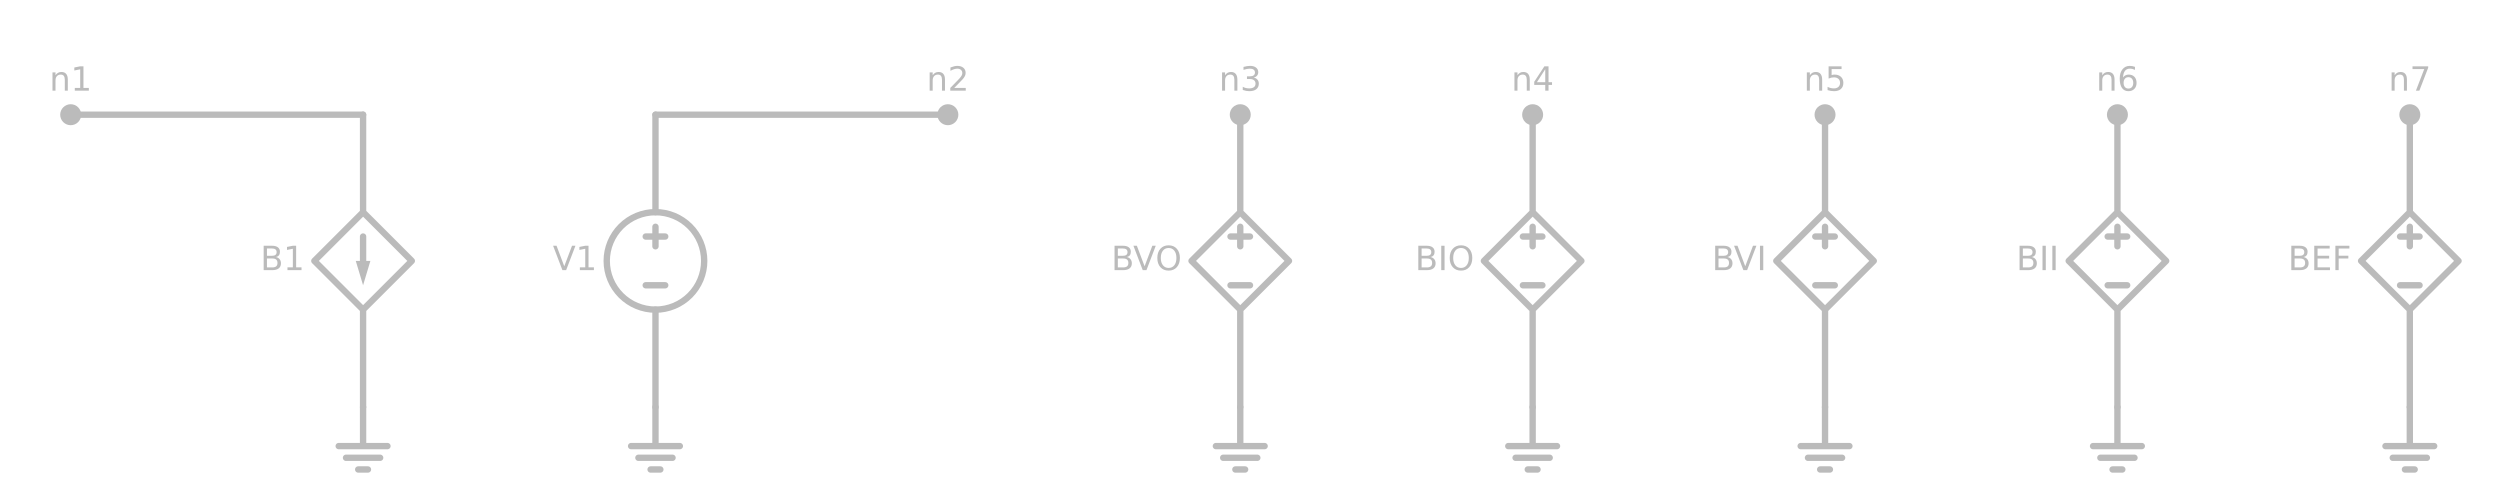
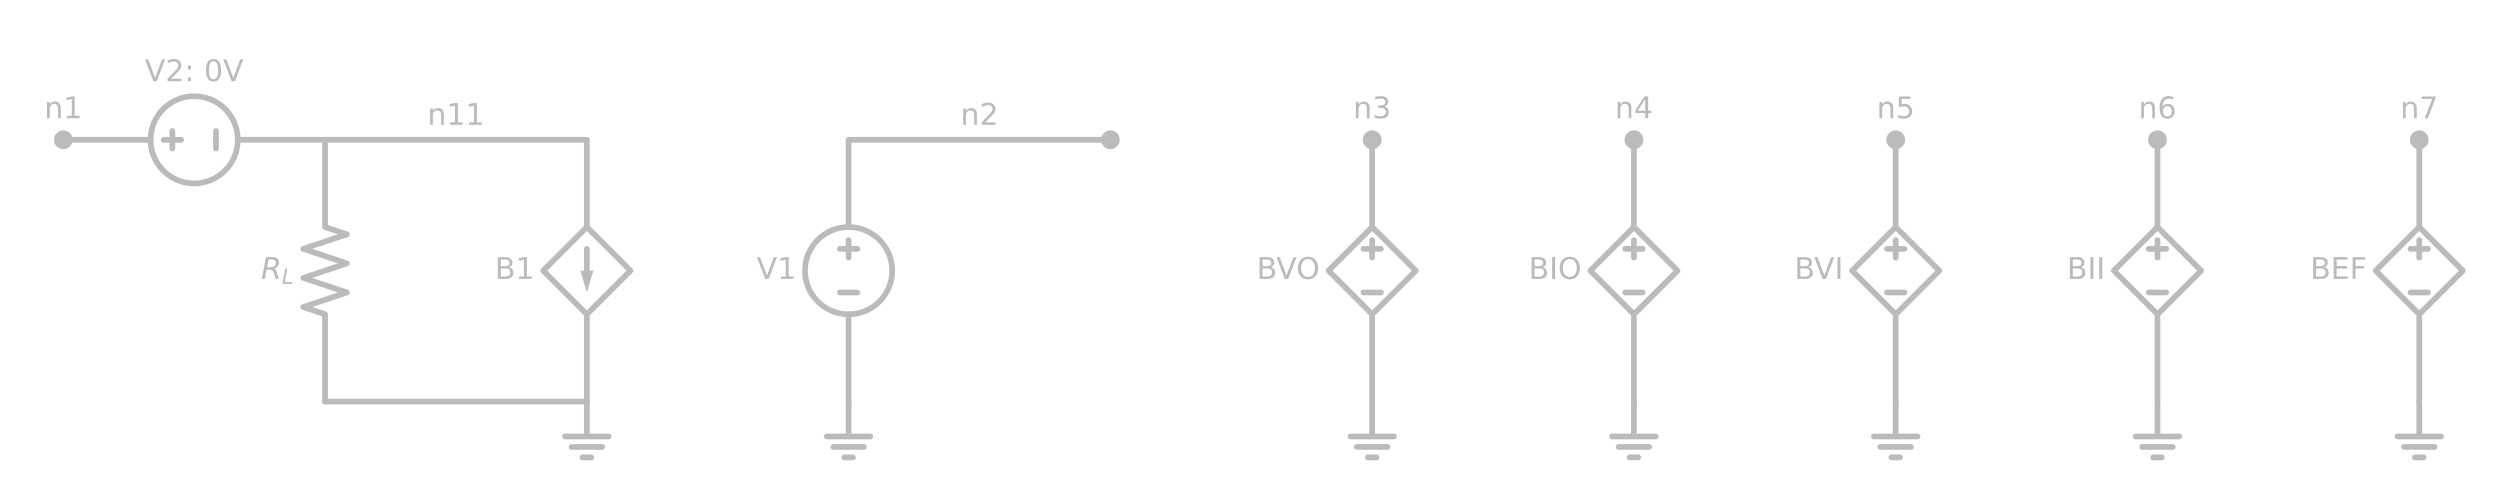
- <svg xmlns="http://www.w3.org/2000/svg" xmlns:xlink="http://www.w3.org/1999/xlink" width="784.908pt" height="157.659pt" viewBox="0 0 784.908 157.659" version="1.1">
+ <svg xmlns="http://www.w3.org/2000/svg" xmlns:xlink="http://www.w3.org/1999/xlink" width="876.708pt" height="170.664pt" viewBox="0 0 876.708 170.664" version="1.1">
  <defs>
    <style type="text/css">*{stroke-linejoin: round; stroke-linecap: butt}</style>
  </defs>
  <g id="figure_1">
    <g id="patch_1">
-       <path d="M 0 157.659  L 784.908 157.659  L 784.908 0  L 0 0  L 0 157.659  z " style="fill: none" />
+       <path d="M 0 170.664  L 876.708 170.664  L 876.708 0  L 0 0  L 0 170.664  z " style="fill: none" />
    </g>
    <g id="axes_1">
      <g id="patch_2">
-         <path d="M 205.794 97.215  C 209.852 97.215 213.744 95.603 216.613 92.734  C 219.482 89.865 221.094 85.973 221.094 81.915  C 221.094 77.857 219.482 73.965 216.613 71.096  C 213.744 68.227 209.852 66.615 205.794 66.615  C 201.736 66.615 197.844 68.227 194.975 71.096  C 192.106 73.965 190.494 77.857 190.494 81.915  C 190.494 85.973 192.106 89.865 194.975 92.734  C 197.844 95.603 201.736 97.215 205.794 97.215  L 205.794 97.215  z " clip-path="url(#pb43f9a2d06)" style="fill: none; stroke: #bbbbbb; stroke-width: 2; stroke-linejoin: miter" />
+         <path d="M 68.094 64.32  C 72.152 64.32 76.044 62.708 78.913 59.839  C 81.782 56.97 83.394 53.078 83.394 49.02  C 83.394 44.962 81.782 41.07 78.913 38.201  C 76.044 35.332 72.152 33.72 68.094 33.72  C 64.036 33.72 60.144 35.332 57.275 38.201  C 54.406 41.07 52.794 44.962 52.794 49.02  C 52.794 53.078 54.406 56.97 57.275 59.839  C 60.144 62.708 64.036 64.32 68.094 64.32  L 68.094 64.32  z " clip-path="url(#paaddb6f4be)" style="fill: none; stroke: #bbbbbb; stroke-width: 2; stroke-linejoin: miter" />
+       </g>
+       <g id="patch_3">
+         <path d="M 297.594 110.22  C 301.652 110.22 305.544 108.608 308.413 105.739  C 311.282 102.87 312.894 98.978 312.894 94.92  C 312.894 90.862 311.282 86.97 308.413 84.101  C 305.544 81.232 301.652 79.62 297.594 79.62  C 293.536 79.62 289.644 81.232 286.775 84.101  C 283.906 86.97 282.294 90.862 282.294 94.92  C 282.294 98.978 283.906 102.87 286.775 105.739  C 289.644 108.608 293.536 110.22 297.594 110.22  L 297.594 110.22  z " clip-path="url(#paaddb6f4be)" style="fill: none; stroke: #bbbbbb; stroke-width: 2; stroke-linejoin: miter" />
      </g>
      <g id="line2d_1">
-         <path d="M 22.194 36.015  L 68.094 36.015  L 113.994 36.015  " clip-path="url(#pb43f9a2d06)" style="fill: none; stroke: #bbbbbb; stroke-width: 2; stroke-linecap: round" />
+         <path d="M 22.194 49.02  L 52.794 49.02  L 52.794 49.02  M 83.394 49.02  L 83.394 49.02  L 113.994 49.02  " clip-path="url(#paaddb6f4be)" style="fill: none; stroke: #bbbbbb; stroke-width: 2; stroke-linecap: round" />
      </g>
      <g id="line2d_2">
-         <path d="M 113.994 36.015  L 113.994 66.615  L 129.294 81.915  L 113.994 97.215  L 98.694 81.915  L 113.994 66.615  M 113.994 97.215  L 113.994 127.815  " clip-path="url(#pb43f9a2d06)" style="fill: none; stroke: #bbbbbb; stroke-width: 2; stroke-linecap: round" />
+         <path d="M 75.744 45.96  L 75.744 52.08  " clip-path="url(#paaddb6f4be)" style="fill: none; stroke: #bbbbbb; stroke-width: 2; stroke-linecap: round" />
      </g>
      <g id="line2d_3">
-         <path d="M 113.994 74.265  L 113.994 81.915  " clip-path="url(#pb43f9a2d06)" style="fill: none; stroke: #bbbbbb; stroke-width: 2; stroke-linecap: round" />
-       </g>
-       <g id="patch_3">
-         <path d="M 116.289 81.915  L 113.994 89.565  L 111.699 81.915  z " clip-path="url(#pb43f9a2d06)" style="fill: #bbbbbb" />
+         <path d="M 57.384 49.02  L 63.504 49.02  " clip-path="url(#paaddb6f4be)" style="fill: none; stroke: #bbbbbb; stroke-width: 2; stroke-linecap: round" />
      </g>
      <g id="line2d_4">
-         <path d="M 113.994 127.815  L 113.994 140.055  L 106.344 140.055  L 121.644 140.055  M 108.639 143.727  L 119.349 143.727  M 112.464 147.399  L 115.524 147.399  " clip-path="url(#pb43f9a2d06)" style="fill: none; stroke: #bbbbbb; stroke-width: 2; stroke-linecap: round" />
+         <path d="M 60.444 45.96  L 60.444 52.08  " clip-path="url(#paaddb6f4be)" style="fill: none; stroke: #bbbbbb; stroke-width: 2; stroke-linecap: round" />
      </g>
      <g id="line2d_5">
-         <path d="M 205.794 127.815  L 205.794 140.055  L 198.144 140.055  L 213.444 140.055  M 200.439 143.727  L 211.149 143.727  M 204.264 147.399  L 207.324 147.399  " clip-path="url(#pb43f9a2d06)" style="fill: none; stroke: #bbbbbb; stroke-width: 2; stroke-linecap: round" />
+         <path d="M 113.994 49.02  L 113.994 79.62  L 121.644 82.17  L 106.344 87.27  L 121.644 92.37  L 106.344 97.47  L 121.644 102.57  L 106.344 107.67  L 113.994 110.22  L 113.994 140.82  " clip-path="url(#paaddb6f4be)" style="fill: none; stroke: #bbbbbb; stroke-width: 2; stroke-linecap: round" />
      </g>
      <g id="line2d_6">
-         <path d="M 205.794 127.815  L 205.794 97.215  L 205.794 97.215  M 205.794 66.615  L 205.794 66.615  L 205.794 36.015  " clip-path="url(#pb43f9a2d06)" style="fill: none; stroke: #bbbbbb; stroke-width: 2; stroke-linecap: round" />
+         <path d="M 113.994 140.82  L 159.894 140.82  L 205.794 140.82  " clip-path="url(#paaddb6f4be)" style="fill: none; stroke: #bbbbbb; stroke-width: 2; stroke-linecap: round" />
      </g>
      <g id="line2d_7">
-         <path d="M 208.854 89.565  L 202.734 89.565  " clip-path="url(#pb43f9a2d06)" style="fill: none; stroke: #bbbbbb; stroke-width: 2; stroke-linecap: round" />
+         <path d="M 113.994 49.02  L 159.894 49.02  L 205.794 49.02  " clip-path="url(#paaddb6f4be)" style="fill: none; stroke: #bbbbbb; stroke-width: 2; stroke-linecap: round" />
      </g>
      <g id="line2d_8">
-         <path d="M 205.794 77.325  L 205.794 71.205  " clip-path="url(#pb43f9a2d06)" style="fill: none; stroke: #bbbbbb; stroke-width: 2; stroke-linecap: round" />
+         <path d="M 205.794 49.02  L 205.794 79.62  L 221.094 94.92  L 205.794 110.22  L 190.494 94.92  L 205.794 79.62  M 205.794 110.22  L 205.794 140.82  " clip-path="url(#paaddb6f4be)" style="fill: none; stroke: #bbbbbb; stroke-width: 2; stroke-linecap: round" />
      </g>
      <g id="line2d_9">
-         <path d="M 208.854 74.265  L 202.734 74.265  " clip-path="url(#pb43f9a2d06)" style="fill: none; stroke: #bbbbbb; stroke-width: 2; stroke-linecap: round" />
+         <path d="M 205.794 87.27  L 205.794 94.92  " clip-path="url(#paaddb6f4be)" style="fill: none; stroke: #bbbbbb; stroke-width: 2; stroke-linecap: round" />
+       </g>
+       <g id="patch_4">
+         <path d="M 208.089 94.92  L 205.794 102.57  L 203.499 94.92  z " clip-path="url(#paaddb6f4be)" style="fill: #bbbbbb" />
      </g>
      <g id="line2d_10">
-         <path d="M 205.794 36.015  L 251.694 36.015  L 297.594 36.015  " clip-path="url(#pb43f9a2d06)" style="fill: none; stroke: #bbbbbb; stroke-width: 2; stroke-linecap: round" />
+         <path d="M 205.794 140.82  L 205.794 153.06  L 198.144 153.06  L 213.444 153.06  M 200.439 156.732  L 211.149 156.732  M 204.264 160.404  L 207.324 160.404  " clip-path="url(#paaddb6f4be)" style="fill: none; stroke: #bbbbbb; stroke-width: 2; stroke-linecap: round" />
      </g>
      <g id="line2d_11">
-         <path d="M 389.394 127.815  L 389.394 140.055  L 381.744 140.055  L 397.044 140.055  M 384.039 143.727  L 394.749 143.727  M 387.864 147.399  L 390.924 147.399  " clip-path="url(#pb43f9a2d06)" style="fill: none; stroke: #bbbbbb; stroke-width: 2; stroke-linecap: round" />
+         <path d="M 297.594 140.82  L 297.594 153.06  L 289.944 153.06  L 305.244 153.06  M 292.239 156.732  L 302.949 156.732  M 296.064 160.404  L 299.124 160.404  " clip-path="url(#paaddb6f4be)" style="fill: none; stroke: #bbbbbb; stroke-width: 2; stroke-linecap: round" />
      </g>
      <g id="line2d_12">
-         <path d="M 389.394 127.815  L 389.394 97.215  L 374.094 81.915  L 389.394 66.615  L 404.694 81.915  L 389.394 97.215  M 389.394 66.615  L 389.394 36.015  " clip-path="url(#pb43f9a2d06)" style="fill: none; stroke: #bbbbbb; stroke-width: 2; stroke-linecap: round" />
+         <path d="M 297.594 140.82  L 297.594 110.22  L 297.594 110.22  M 297.594 79.62  L 297.594 79.62  L 297.594 49.02  " clip-path="url(#paaddb6f4be)" style="fill: none; stroke: #bbbbbb; stroke-width: 2; stroke-linecap: round" />
      </g>
      <g id="line2d_13">
-         <path d="M 392.454 89.565  L 386.334 89.565  " clip-path="url(#pb43f9a2d06)" style="fill: none; stroke: #bbbbbb; stroke-width: 2; stroke-linecap: round" />
+         <path d="M 300.654 102.57  L 294.534 102.57  " clip-path="url(#paaddb6f4be)" style="fill: none; stroke: #bbbbbb; stroke-width: 2; stroke-linecap: round" />
      </g>
      <g id="line2d_14">
-         <path d="M 389.394 77.325  L 389.394 71.205  " clip-path="url(#pb43f9a2d06)" style="fill: none; stroke: #bbbbbb; stroke-width: 2; stroke-linecap: round" />
+         <path d="M 297.594 90.33  L 297.594 84.21  " clip-path="url(#paaddb6f4be)" style="fill: none; stroke: #bbbbbb; stroke-width: 2; stroke-linecap: round" />
      </g>
      <g id="line2d_15">
-         <path d="M 392.454 74.265  L 386.334 74.265  " clip-path="url(#pb43f9a2d06)" style="fill: none; stroke: #bbbbbb; stroke-width: 2; stroke-linecap: round" />
+         <path d="M 300.654 87.27  L 294.534 87.27  " clip-path="url(#paaddb6f4be)" style="fill: none; stroke: #bbbbbb; stroke-width: 2; stroke-linecap: round" />
      </g>
      <g id="line2d_16">
-         <path d="M 481.194 127.815  L 481.194 140.055  L 473.544 140.055  L 488.844 140.055  M 475.839 143.727  L 486.549 143.727  M 479.664 147.399  L 482.724 147.399  " clip-path="url(#pb43f9a2d06)" style="fill: none; stroke: #bbbbbb; stroke-width: 2; stroke-linecap: round" />
+         <path d="M 297.594 49.02  L 343.494 49.02  L 389.394 49.02  " clip-path="url(#paaddb6f4be)" style="fill: none; stroke: #bbbbbb; stroke-width: 2; stroke-linecap: round" />
      </g>
      <g id="line2d_17">
-         <path d="M 481.194 127.815  L 481.194 97.215  L 465.894 81.915  L 481.194 66.615  L 496.494 81.915  L 481.194 97.215  M 481.194 66.615  L 481.194 36.015  " clip-path="url(#pb43f9a2d06)" style="fill: none; stroke: #bbbbbb; stroke-width: 2; stroke-linecap: round" />
+         <path d="M 481.194 140.82  L 481.194 153.06  L 473.544 153.06  L 488.844 153.06  M 475.839 156.732  L 486.549 156.732  M 479.664 160.404  L 482.724 160.404  " clip-path="url(#paaddb6f4be)" style="fill: none; stroke: #bbbbbb; stroke-width: 2; stroke-linecap: round" />
      </g>
      <g id="line2d_18">
-         <path d="M 484.254 89.565  L 478.134 89.565  " clip-path="url(#pb43f9a2d06)" style="fill: none; stroke: #bbbbbb; stroke-width: 2; stroke-linecap: round" />
+         <path d="M 481.194 140.82  L 481.194 110.22  L 465.894 94.92  L 481.194 79.62  L 496.494 94.92  L 481.194 110.22  M 481.194 79.62  L 481.194 49.02  " clip-path="url(#paaddb6f4be)" style="fill: none; stroke: #bbbbbb; stroke-width: 2; stroke-linecap: round" />
      </g>
      <g id="line2d_19">
-         <path d="M 481.194 77.325  L 481.194 71.205  " clip-path="url(#pb43f9a2d06)" style="fill: none; stroke: #bbbbbb; stroke-width: 2; stroke-linecap: round" />
+         <path d="M 484.254 102.57  L 478.134 102.57  " clip-path="url(#paaddb6f4be)" style="fill: none; stroke: #bbbbbb; stroke-width: 2; stroke-linecap: round" />
      </g>
      <g id="line2d_20">
-         <path d="M 484.254 74.265  L 478.134 74.265  " clip-path="url(#pb43f9a2d06)" style="fill: none; stroke: #bbbbbb; stroke-width: 2; stroke-linecap: round" />
+         <path d="M 481.194 90.33  L 481.194 84.21  " clip-path="url(#paaddb6f4be)" style="fill: none; stroke: #bbbbbb; stroke-width: 2; stroke-linecap: round" />
      </g>
      <g id="line2d_21">
-         <path d="M 572.994 127.815  L 572.994 140.055  L 565.344 140.055  L 580.644 140.055  M 567.639 143.727  L 578.349 143.727  M 571.464 147.399  L 574.524 147.399  " clip-path="url(#pb43f9a2d06)" style="fill: none; stroke: #bbbbbb; stroke-width: 2; stroke-linecap: round" />
+         <path d="M 484.254 87.27  L 478.134 87.27  " clip-path="url(#paaddb6f4be)" style="fill: none; stroke: #bbbbbb; stroke-width: 2; stroke-linecap: round" />
      </g>
      <g id="line2d_22">
-         <path d="M 572.994 127.815  L 572.994 97.215  L 557.694 81.915  L 572.994 66.615  L 588.294 81.915  L 572.994 97.215  M 572.994 66.615  L 572.994 36.015  " clip-path="url(#pb43f9a2d06)" style="fill: none; stroke: #bbbbbb; stroke-width: 2; stroke-linecap: round" />
+         <path d="M 572.994 140.82  L 572.994 153.06  L 565.344 153.06  L 580.644 153.06  M 567.639 156.732  L 578.349 156.732  M 571.464 160.404  L 574.524 160.404  " clip-path="url(#paaddb6f4be)" style="fill: none; stroke: #bbbbbb; stroke-width: 2; stroke-linecap: round" />
      </g>
      <g id="line2d_23">
-         <path d="M 576.054 89.565  L 569.934 89.565  " clip-path="url(#pb43f9a2d06)" style="fill: none; stroke: #bbbbbb; stroke-width: 2; stroke-linecap: round" />
+         <path d="M 572.994 140.82  L 572.994 110.22  L 557.694 94.92  L 572.994 79.62  L 588.294 94.92  L 572.994 110.22  M 572.994 79.62  L 572.994 49.02  " clip-path="url(#paaddb6f4be)" style="fill: none; stroke: #bbbbbb; stroke-width: 2; stroke-linecap: round" />
      </g>
      <g id="line2d_24">
-         <path d="M 572.994 77.325  L 572.994 71.205  " clip-path="url(#pb43f9a2d06)" style="fill: none; stroke: #bbbbbb; stroke-width: 2; stroke-linecap: round" />
+         <path d="M 576.054 102.57  L 569.934 102.57  " clip-path="url(#paaddb6f4be)" style="fill: none; stroke: #bbbbbb; stroke-width: 2; stroke-linecap: round" />
      </g>
      <g id="line2d_25">
-         <path d="M 576.054 74.265  L 569.934 74.265  " clip-path="url(#pb43f9a2d06)" style="fill: none; stroke: #bbbbbb; stroke-width: 2; stroke-linecap: round" />
+         <path d="M 572.994 90.33  L 572.994 84.21  " clip-path="url(#paaddb6f4be)" style="fill: none; stroke: #bbbbbb; stroke-width: 2; stroke-linecap: round" />
      </g>
      <g id="line2d_26">
-         <path d="M 664.794 127.815  L 664.794 140.055  L 657.144 140.055  L 672.444 140.055  M 659.439 143.727  L 670.149 143.727  M 663.264 147.399  L 666.324 147.399  " clip-path="url(#pb43f9a2d06)" style="fill: none; stroke: #bbbbbb; stroke-width: 2; stroke-linecap: round" />
+         <path d="M 576.054 87.27  L 569.934 87.27  " clip-path="url(#paaddb6f4be)" style="fill: none; stroke: #bbbbbb; stroke-width: 2; stroke-linecap: round" />
      </g>
      <g id="line2d_27">
-         <path d="M 664.794 127.815  L 664.794 97.215  L 649.494 81.915  L 664.794 66.615  L 680.094 81.915  L 664.794 97.215  M 664.794 66.615  L 664.794 36.015  " clip-path="url(#pb43f9a2d06)" style="fill: none; stroke: #bbbbbb; stroke-width: 2; stroke-linecap: round" />
+         <path d="M 664.794 140.82  L 664.794 153.06  L 657.144 153.06  L 672.444 153.06  M 659.439 156.732  L 670.149 156.732  M 663.264 160.404  L 666.324 160.404  " clip-path="url(#paaddb6f4be)" style="fill: none; stroke: #bbbbbb; stroke-width: 2; stroke-linecap: round" />
      </g>
      <g id="line2d_28">
-         <path d="M 667.854 89.565  L 661.734 89.565  " clip-path="url(#pb43f9a2d06)" style="fill: none; stroke: #bbbbbb; stroke-width: 2; stroke-linecap: round" />
+         <path d="M 664.794 140.82  L 664.794 110.22  L 649.494 94.92  L 664.794 79.62  L 680.094 94.92  L 664.794 110.22  M 664.794 79.62  L 664.794 49.02  " clip-path="url(#paaddb6f4be)" style="fill: none; stroke: #bbbbbb; stroke-width: 2; stroke-linecap: round" />
      </g>
      <g id="line2d_29">
-         <path d="M 664.794 77.325  L 664.794 71.205  " clip-path="url(#pb43f9a2d06)" style="fill: none; stroke: #bbbbbb; stroke-width: 2; stroke-linecap: round" />
+         <path d="M 667.854 102.57  L 661.734 102.57  " clip-path="url(#paaddb6f4be)" style="fill: none; stroke: #bbbbbb; stroke-width: 2; stroke-linecap: round" />
      </g>
      <g id="line2d_30">
-         <path d="M 667.854 74.265  L 661.734 74.265  " clip-path="url(#pb43f9a2d06)" style="fill: none; stroke: #bbbbbb; stroke-width: 2; stroke-linecap: round" />
+         <path d="M 664.794 90.33  L 664.794 84.21  " clip-path="url(#paaddb6f4be)" style="fill: none; stroke: #bbbbbb; stroke-width: 2; stroke-linecap: round" />
      </g>
      <g id="line2d_31">
-         <path d="M 756.594 127.815  L 756.594 140.055  L 748.944 140.055  L 764.244 140.055  M 751.239 143.727  L 761.949 143.727  M 755.064 147.399  L 758.124 147.399  " clip-path="url(#pb43f9a2d06)" style="fill: none; stroke: #bbbbbb; stroke-width: 2; stroke-linecap: round" />
+         <path d="M 667.854 87.27  L 661.734 87.27  " clip-path="url(#paaddb6f4be)" style="fill: none; stroke: #bbbbbb; stroke-width: 2; stroke-linecap: round" />
      </g>
      <g id="line2d_32">
-         <path d="M 756.594 127.815  L 756.594 97.215  L 741.294 81.915  L 756.594 66.615  L 771.894 81.915  L 756.594 97.215  M 756.594 66.615  L 756.594 36.015  " clip-path="url(#pb43f9a2d06)" style="fill: none; stroke: #bbbbbb; stroke-width: 2; stroke-linecap: round" />
+         <path d="M 756.594 140.82  L 756.594 153.06  L 748.944 153.06  L 764.244 153.06  M 751.239 156.732  L 761.949 156.732  M 755.064 160.404  L 758.124 160.404  " clip-path="url(#paaddb6f4be)" style="fill: none; stroke: #bbbbbb; stroke-width: 2; stroke-linecap: round" />
      </g>
      <g id="line2d_33">
-         <path d="M 759.654 89.565  L 753.534 89.565  " clip-path="url(#pb43f9a2d06)" style="fill: none; stroke: #bbbbbb; stroke-width: 2; stroke-linecap: round" />
+         <path d="M 756.594 140.82  L 756.594 110.22  L 741.294 94.92  L 756.594 79.62  L 771.894 94.92  L 756.594 110.22  M 756.594 79.62  L 756.594 49.02  " clip-path="url(#paaddb6f4be)" style="fill: none; stroke: #bbbbbb; stroke-width: 2; stroke-linecap: round" />
      </g>
      <g id="line2d_34">
-         <path d="M 756.594 77.325  L 756.594 71.205  " clip-path="url(#pb43f9a2d06)" style="fill: none; stroke: #bbbbbb; stroke-width: 2; stroke-linecap: round" />
+         <path d="M 759.654 102.57  L 753.534 102.57  " clip-path="url(#paaddb6f4be)" style="fill: none; stroke: #bbbbbb; stroke-width: 2; stroke-linecap: round" />
      </g>
      <g id="line2d_35">
-         <path d="M 759.654 74.265  L 753.534 74.265  " clip-path="url(#pb43f9a2d06)" style="fill: none; stroke: #bbbbbb; stroke-width: 2; stroke-linecap: round" />
+         <path d="M 756.594 90.33  L 756.594 84.21  " clip-path="url(#paaddb6f4be)" style="fill: none; stroke: #bbbbbb; stroke-width: 2; stroke-linecap: round" />
+       </g>
+       <g id="line2d_36">
+         <path d="M 759.654 87.27  L 753.534 87.27  " clip-path="url(#paaddb6f4be)" style="fill: none; stroke: #bbbbbb; stroke-width: 2; stroke-linecap: round" />
+       </g>
+       <g id="line2d_37">
+         <path d="M 848.394 140.82  L 848.394 153.06  L 840.744 153.06  L 856.044 153.06  M 843.039 156.732  L 853.749 156.732  M 846.864 160.404  L 849.924 160.404  " clip-path="url(#paaddb6f4be)" style="fill: none; stroke: #bbbbbb; stroke-width: 2; stroke-linecap: round" />
+       </g>
+       <g id="line2d_38">
+         <path d="M 848.394 140.82  L 848.394 110.22  L 833.094 94.92  L 848.394 79.62  L 863.694 94.92  L 848.394 110.22  M 848.394 79.62  L 848.394 49.02  " clip-path="url(#paaddb6f4be)" style="fill: none; stroke: #bbbbbb; stroke-width: 2; stroke-linecap: round" />
+       </g>
+       <g id="line2d_39">
+         <path d="M 851.454 102.57  L 845.334 102.57  " clip-path="url(#paaddb6f4be)" style="fill: none; stroke: #bbbbbb; stroke-width: 2; stroke-linecap: round" />
+       </g>
+       <g id="line2d_40">
+         <path d="M 848.394 90.33  L 848.394 84.21  " clip-path="url(#paaddb6f4be)" style="fill: none; stroke: #bbbbbb; stroke-width: 2; stroke-linecap: round" />
+       </g>
+       <g id="line2d_41">
+         <path d="M 851.454 87.27  L 845.334 87.27  " clip-path="url(#paaddb6f4be)" style="fill: none; stroke: #bbbbbb; stroke-width: 2; stroke-linecap: round" />
      </g>
      <g id="text_1">
-         <g clip-path="url(#pb43f9a2d06)">
-           <g style="fill: #bbbbbb" transform="translate(81.74939 84.81234) scale(0.105 -0.105)">
+         <g clip-path="url(#paaddb6f4be)">
+           <g style="fill: #bbbbbb" transform="translate(50.79361 28.47633) scale(0.105 -0.105)">
+             <defs>
+               <path id="DejaVuSans-56" d="M 1831 0  L 50 4666  L 709 4666  L 2188 738  L 3669 4666  L 4325 4666  L 2547 0  L 1831 0  z " transform="scale(0.015625)" />
+               <path id="DejaVuSans-32" d="M 1228 531  L 3431 531  L 3431 0  L 469 0  L 469 531  Q 828 903 1448 1529  Q 2069 2156 2228 2338  Q 2531 2678 2651 2914  Q 2772 3150 2772 3378  Q 2772 3750 2511 3984  Q 2250 4219 1831 4219  Q 1534 4219 1204 4116  Q 875 4013 500 3803  L 500 4441  Q 881 4594 1212 4672  Q 1544 4750 1819 4750  Q 2544 4750 2975 4387  Q 3406 4025 3406 3419  Q 3406 3131 3298 2873  Q 3191 2616 2906 2266  Q 2828 2175 2409 1742  Q 1991 1309 1228 531  z " transform="scale(0.015625)" />
+               <path id="DejaVuSans-3a" d="M 750 794  L 1409 794  L 1409 0  L 750 0  L 750 794  z M 750 3309  L 1409 3309  L 1409 2516  L 750 2516  L 750 3309  z " transform="scale(0.015625)" />
+               <path id="DejaVuSans-20" transform="scale(0.015625)" />
+               <path id="DejaVuSans-30" d="M 2034 4250  Q 1547 4250 1301 3770  Q 1056 3291 1056 2328  Q 1056 1369 1301 889  Q 1547 409 2034 409  Q 2525 409 2770 889  Q 3016 1369 3016 2328  Q 3016 3291 2770 3770  Q 2525 4250 2034 4250  z M 2034 4750  Q 2819 4750 3233 4129  Q 3647 3509 3647 2328  Q 3647 1150 3233 529  Q 2819 -91 2034 -91  Q 1250 -91 836 529  Q 422 1150 422 2328  Q 422 3509 836 4129  Q 1250 4750 2034 4750  z " transform="scale(0.015625)" />
+             </defs>
+             <use xlink:href="#DejaVuSans-56" />
+             <use xlink:href="#DejaVuSans-32" x="68.408" />
+             <use xlink:href="#DejaVuSans-3a" x="132.031" />
+             <use xlink:href="#DejaVuSans-20" x="165.723" />
+             <use xlink:href="#DejaVuSans-30" x="197.51" />
+             <use xlink:href="#DejaVuSans-56" x="261.133" />
+           </g>
+         </g>
+       </g>
+       <g id="text_2">
+         <g clip-path="url(#paaddb6f4be)">
+           <g style="fill: #bbbbbb" transform="translate(91.524 97.81734) scale(0.105 -0.105)">
+             <defs>
+               <path id="DejaVuSans-Oblique-52" d="M 1613 4147  L 1294 2491  L 2106 2491  Q 2584 2491 2879 2755  Q 3175 3019 3175 3444  Q 3175 3784 2976 3965  Q 2778 4147 2406 4147  L 1613 4147  z M 2772 2241  Q 2972 2194 3105 2009  Q 3238 1825 3413 1275  L 3809 0  L 3144 0  L 2778 1197  Q 2638 1659 2453 1815  Q 2269 1972 1888 1972  L 1191 1972  L 806 0  L 172 0  L 1081 4666  L 2503 4666  Q 3150 4666 3495 4373  Q 3841 4081 3841 3531  Q 3841 3044 3547 2687  Q 3253 2331 2772 2241  z " transform="scale(0.015625)" />
+               <path id="DejaVuSans-Oblique-4c" d="M 1075 4666  L 1709 4666  L 909 525  L 3181 525  L 3078 0  L 172 0  L 1075 4666  z " transform="scale(0.015625)" />
+             </defs>
+             <use xlink:href="#DejaVuSans-Oblique-52" transform="translate(0 0.09375)" />
+             <use xlink:href="#DejaVuSans-Oblique-4c" transform="translate(69.48242 -16.3125) scale(0.7)" />
+           </g>
+         </g>
+       </g>
+       <g id="text_3">
+         <g clip-path="url(#paaddb6f4be)">
+           <g style="fill: #bbbbbb" transform="translate(149.8862 43.77633) scale(0.105 -0.105)">
+             <defs>
+               <path id="DejaVuSans-6e" d="M 3513 2113  L 3513 0  L 2938 0  L 2938 2094  Q 2938 2591 2744 2837  Q 2550 3084 2163 3084  Q 1697 3084 1428 2787  Q 1159 2491 1159 1978  L 1159 0  L 581 0  L 581 3500  L 1159 3500  L 1159 2956  Q 1366 3272 1645 3428  Q 1925 3584 2291 3584  Q 2894 3584 3203 3211  Q 3513 2838 3513 2113  z " transform="scale(0.015625)" />
+               <path id="DejaVuSans-31" d="M 794 531  L 1825 531  L 1825 4091  L 703 3866  L 703 4441  L 1819 4666  L 2450 4666  L 2450 531  L 3481 531  L 3481 0  L 794 0  L 794 531  z " transform="scale(0.015625)" />
+             </defs>
+             <use xlink:href="#DejaVuSans-6e" />
+             <use xlink:href="#DejaVuSans-31" x="63.379" />
+             <use xlink:href="#DejaVuSans-31" x="127.002" />
+           </g>
+         </g>
+       </g>
+       <g id="text_4">
+         <g clip-path="url(#paaddb6f4be)">
+           <g style="fill: #bbbbbb" transform="translate(173.5494 97.81734) scale(0.105 -0.105)">
            <defs>
              <path id="DejaVuSans-42" d="M 1259 2228  L 1259 519  L 2272 519  Q 2781 519 3026 730  Q 3272 941 3272 1375  Q 3272 1813 3026 2020  Q 2781 2228 2272 2228  L 1259 2228  z M 1259 4147  L 1259 2741  L 2194 2741  Q 2656 2741 2882 2914  Q 3109 3088 3109 3444  Q 3109 3797 2882 3972  Q 2656 4147 2194 4147  L 1259 4147  z M 628 4666  L 2241 4666  Q 2963 4666 3353 4366  Q 3744 4066 3744 3513  Q 3744 3084 3544 2831  Q 3344 2578 2956 2516  Q 3422 2416 3680 2098  Q 3938 1781 3938 1306  Q 3938 681 3513 340  Q 3088 0 2303 0  L 628 0  L 628 4666  z " transform="scale(0.015625)" />
-               <path id="DejaVuSans-31" d="M 794 531  L 1825 531  L 1825 4091  L 703 3866  L 703 4441  L 1819 4666  L 2450 4666  L 2450 531  L 3481 531  L 3481 0  L 794 0  L 794 531  z " transform="scale(0.015625)" />
            </defs>
            <use xlink:href="#DejaVuSans-42" />
            <use xlink:href="#DejaVuSans-31" x="68.604" />
          </g>
        </g>
      </g>
-       <g id="text_2">
-         <g clip-path="url(#pb43f9a2d06)">
-           <g style="fill: #bbbbbb" transform="translate(173.5707 84.81234) scale(0.105 -0.105)">
-             <defs>
-               <path id="DejaVuSans-56" d="M 1831 0  L 50 4666  L 709 4666  L 2188 738  L 3669 4666  L 4325 4666  L 2547 0  L 1831 0  z " transform="scale(0.015625)" />
-             </defs>
+       <g id="text_5">
+         <g clip-path="url(#paaddb6f4be)">
+           <g style="fill: #bbbbbb" transform="translate(265.3707 97.81734) scale(0.105 -0.105)">
            <use xlink:href="#DejaVuSans-56" />
            <use xlink:href="#DejaVuSans-31" x="68.408" />
          </g>
        </g>
      </g>
-       <g id="text_3">
-         <g clip-path="url(#pb43f9a2d06)">
-           <g style="fill: #bbbbbb" transform="translate(348.8938 84.81234) scale(0.105 -0.105)">
+       <g id="text_6">
+         <g clip-path="url(#paaddb6f4be)">
+           <g style="fill: #bbbbbb" transform="translate(336.8265 43.77633) scale(0.105 -0.105)">
+             <use xlink:href="#DejaVuSans-6e" />
+             <use xlink:href="#DejaVuSans-32" x="63.379" />
+           </g>
+         </g>
+       </g>
+       <g id="text_7">
+         <g clip-path="url(#paaddb6f4be)">
+           <g style="fill: #bbbbbb" transform="translate(440.6938 97.81734) scale(0.105 -0.105)">
            <defs>
              <path id="DejaVuSans-4f" d="M 2522 4238  Q 1834 4238 1429 3725  Q 1025 3213 1025 2328  Q 1025 1447 1429 934  Q 1834 422 2522 422  Q 3209 422 3611 934  Q 4013 1447 4013 2328  Q 4013 3213 3611 3725  Q 3209 4238 2522 4238  z M 2522 4750  Q 3503 4750 4090 4092  Q 4678 3434 4678 2328  Q 4678 1225 4090 567  Q 3503 -91 2522 -91  Q 1538 -91 948 565  Q 359 1222 359 2328  Q 359 3434 948 4092  Q 1538 4750 2522 4750  z " transform="scale(0.015625)" />
            </defs>
            <use xlink:href="#DejaVuSans-42" />
            <use xlink:href="#DejaVuSans-56" x="65.479" />
            <use xlink:href="#DejaVuSans-4f" x="132.137" />
          </g>
        </g>
      </g>
-       <g id="text_4">
-         <g clip-path="url(#pb43f9a2d06)">
-           <g style="fill: #bbbbbb" transform="translate(444.267 84.81234) scale(0.105 -0.105)">
+       <g id="text_8">
+         <g clip-path="url(#paaddb6f4be)">
+           <g style="fill: #bbbbbb" transform="translate(536.067 97.81734) scale(0.105 -0.105)">
            <defs>
              <path id="DejaVuSans-49" d="M 628 4666  L 1259 4666  L 1259 0  L 628 0  L 628 4666  z " transform="scale(0.015625)" />
            </defs>
            <use xlink:href="#DejaVuSans-42" />
            <use xlink:href="#DejaVuSans-49" x="68.604" />
            <use xlink:href="#DejaVuSans-4f" x="98.096" />
          </g>
        </g>
      </g>
-       <g id="text_5">
-         <g clip-path="url(#pb43f9a2d06)">
-           <g style="fill: #bbbbbb" transform="translate(537.478 84.81234) scale(0.105 -0.105)">
+       <g id="text_9">
+         <g clip-path="url(#paaddb6f4be)">
+           <g style="fill: #bbbbbb" transform="translate(629.278 97.81734) scale(0.105 -0.105)">
            <use xlink:href="#DejaVuSans-42" />
            <use xlink:href="#DejaVuSans-56" x="65.479" />
            <use xlink:href="#DejaVuSans-49" x="133.887" />
          </g>
        </g>
      </g>
-       <g id="text_6">
-         <g clip-path="url(#pb43f9a2d06)">
-           <g style="fill: #bbbbbb" transform="translate(633.035 84.81234) scale(0.105 -0.105)">
+       <g id="text_10">
+         <g clip-path="url(#paaddb6f4be)">
+           <g style="fill: #bbbbbb" transform="translate(724.835 97.81734) scale(0.105 -0.105)">
            <use xlink:href="#DejaVuSans-42" />
            <use xlink:href="#DejaVuSans-49" x="68.604" />
            <use xlink:href="#DejaVuSans-49" x="98.096" />
          </g>
        </g>
      </g>
-       <g id="text_7">
-         <g clip-path="url(#pb43f9a2d06)">
-           <g style="fill: #bbbbbb" transform="translate(718.3562 84.81234) scale(0.105 -0.105)">
+       <g id="text_11">
+         <g clip-path="url(#paaddb6f4be)">
+           <g style="fill: #bbbbbb" transform="translate(810.1562 97.81734) scale(0.105 -0.105)">
            <defs>
              <path id="DejaVuSans-45" d="M 628 4666  L 3578 4666  L 3578 4134  L 1259 4134  L 1259 2753  L 3481 2753  L 3481 2222  L 1259 2222  L 1259 531  L 3634 531  L 3634 0  L 628 0  L 628 4666  z " transform="scale(0.015625)" />
              <path id="DejaVuSans-46" d="M 628 4666  L 3309 4666  L 3309 4134  L 1259 4134  L 1259 2759  L 3109 2759  L 3109 2228  L 1259 2228  L 1259 0  L 628 0  L 628 4666  z " transform="scale(0.015625)" />
            </defs>
            <use xlink:href="#DejaVuSans-42" />
            <use xlink:href="#DejaVuSans-45" x="68.604" />
            <use xlink:href="#DejaVuSans-46" x="131.787" />
          </g>
        </g>
      </g>
-       <g id="patch_4">
-         <path d="M 22.194 38.31  C 22.803 38.31 23.386 38.068 23.817 37.638  C 24.247 37.207 24.489 36.624 24.489 36.015  C 24.489 35.406 24.247 34.823 23.817 34.392  C 23.386 33.962 22.803 33.72 22.194 33.72  C 21.585 33.72 21.002 33.962 20.571 34.392  C 20.141 34.823 19.899 35.406 19.899 36.015  C 19.899 36.624 20.141 37.207 20.571 37.638  C 21.002 38.068 21.585 38.31 22.194 38.31  z " clip-path="url(#pb43f9a2d06)" style="fill: #bbbbbb; stroke: #bbbbbb; stroke-width: 2; stroke-linejoin: miter" />
-       </g>
-       <g id="text_8">
-         <g clip-path="url(#pb43f9a2d06)">
-           <g style="fill: #bbbbbb" transform="translate(15.5265 28.47633) scale(0.105 -0.105)">
-             <defs>
-               <path id="DejaVuSans-6e" d="M 3513 2113  L 3513 0  L 2938 0  L 2938 2094  Q 2938 2591 2744 2837  Q 2550 3084 2163 3084  Q 1697 3084 1428 2787  Q 1159 2491 1159 1978  L 1159 0  L 581 0  L 581 3500  L 1159 3500  L 1159 2956  Q 1366 3272 1645 3428  Q 1925 3584 2291 3584  Q 2894 3584 3203 3211  Q 3513 2838 3513 2113  z " transform="scale(0.015625)" />
-             </defs>
+       <g id="patch_5">
+         <path d="M 22.194 51.315  C 22.803 51.315 23.386 51.073 23.817 50.643  C 24.247 50.212 24.489 49.629 24.489 49.02  C 24.489 48.411 24.247 47.828 23.817 47.397  C 23.386 46.967 22.803 46.725 22.194 46.725  C 21.585 46.725 21.002 46.967 20.571 47.397  C 20.141 47.828 19.899 48.411 19.899 49.02  C 19.899 49.629 20.141 50.212 20.571 50.643  C 21.002 51.073 21.585 51.315 22.194 51.315  z " clip-path="url(#paaddb6f4be)" style="fill: #bbbbbb; stroke: #bbbbbb; stroke-width: 2; stroke-linejoin: miter" />
+       </g>
+       <g id="text_12">
+         <g clip-path="url(#paaddb6f4be)">
+           <g style="fill: #bbbbbb" transform="translate(15.5265 41.48133) scale(0.105 -0.105)">
            <use xlink:href="#DejaVuSans-6e" />
            <use xlink:href="#DejaVuSans-31" x="63.379" />
          </g>
        </g>
      </g>
-       <g id="patch_5">
-         <path d="M 297.594 38.31  C 298.203 38.31 298.786 38.068 299.217 37.638  C 299.647 37.207 299.889 36.624 299.889 36.015  C 299.889 35.406 299.647 34.823 299.217 34.392  C 298.786 33.962 298.203 33.72 297.594 33.72  C 296.985 33.72 296.402 33.962 295.971 34.392  C 295.541 34.823 295.299 35.406 295.299 36.015  C 295.299 36.624 295.541 37.207 295.971 37.638  C 296.402 38.068 296.985 38.31 297.594 38.31  z " clip-path="url(#pb43f9a2d06)" style="fill: #bbbbbb; stroke: #bbbbbb; stroke-width: 2; stroke-linejoin: miter" />
-       </g>
-       <g id="text_9">
-         <g clip-path="url(#pb43f9a2d06)">
-           <g style="fill: #bbbbbb" transform="translate(290.9265 28.47633) scale(0.105 -0.105)">
-             <defs>
-               <path id="DejaVuSans-32" d="M 1228 531  L 3431 531  L 3431 0  L 469 0  L 469 531  Q 828 903 1448 1529  Q 2069 2156 2228 2338  Q 2531 2678 2651 2914  Q 2772 3150 2772 3378  Q 2772 3750 2511 3984  Q 2250 4219 1831 4219  Q 1534 4219 1204 4116  Q 875 4013 500 3803  L 500 4441  Q 881 4594 1212 4672  Q 1544 4750 1819 4750  Q 2544 4750 2975 4387  Q 3406 4025 3406 3419  Q 3406 3131 3298 2873  Q 3191 2616 2906 2266  Q 2828 2175 2409 1742  Q 1991 1309 1228 531  z " transform="scale(0.015625)" />
-             </defs>
-             <use xlink:href="#DejaVuSans-6e" />
-             <use xlink:href="#DejaVuSans-32" x="63.379" />
-           </g>
-         </g>
-       </g>
      <g id="patch_6">
-         <path d="M 389.394 38.31  C 390.003 38.31 390.586 38.068 391.017 37.638  C 391.447 37.207 391.689 36.624 391.689 36.015  C 391.689 35.406 391.447 34.823 391.017 34.392  C 390.586 33.962 390.003 33.72 389.394 33.72  C 388.785 33.72 388.202 33.962 387.771 34.392  C 387.341 34.823 387.099 35.406 387.099 36.015  C 387.099 36.624 387.341 37.207 387.771 37.638  C 388.202 38.068 388.785 38.31 389.394 38.31  z " clip-path="url(#pb43f9a2d06)" style="fill: #bbbbbb; stroke: #bbbbbb; stroke-width: 2; stroke-linejoin: miter" />
-       </g>
-       <g id="text_10">
-         <g clip-path="url(#pb43f9a2d06)">
-           <g style="fill: #bbbbbb" transform="translate(382.7265 28.47633) scale(0.105 -0.105)">
+         <path d="M 389.394 51.315  C 390.003 51.315 390.586 51.073 391.017 50.643  C 391.447 50.212 391.689 49.629 391.689 49.02  C 391.689 48.411 391.447 47.828 391.017 47.397  C 390.586 46.967 390.003 46.725 389.394 46.725  C 388.785 46.725 388.202 46.967 387.771 47.397  C 387.341 47.828 387.099 48.411 387.099 49.02  C 387.099 49.629 387.341 50.212 387.771 50.643  C 388.202 51.073 388.785 51.315 389.394 51.315  z " clip-path="url(#paaddb6f4be)" style="fill: #bbbbbb; stroke: #bbbbbb; stroke-width: 2; stroke-linejoin: miter" />
+       </g>
+       <g id="patch_7">
+         <path d="M 481.194 51.315  C 481.803 51.315 482.386 51.073 482.817 50.643  C 483.247 50.212 483.489 49.629 483.489 49.02  C 483.489 48.411 483.247 47.828 482.817 47.397  C 482.386 46.967 481.803 46.725 481.194 46.725  C 480.585 46.725 480.002 46.967 479.571 47.397  C 479.141 47.828 478.899 48.411 478.899 49.02  C 478.899 49.629 479.141 50.212 479.571 50.643  C 480.002 51.073 480.585 51.315 481.194 51.315  z " clip-path="url(#paaddb6f4be)" style="fill: #bbbbbb; stroke: #bbbbbb; stroke-width: 2; stroke-linejoin: miter" />
+       </g>
+       <g id="text_13">
+         <g clip-path="url(#paaddb6f4be)">
+           <g style="fill: #bbbbbb" transform="translate(474.5265 41.48133) scale(0.105 -0.105)">
            <defs>
              <path id="DejaVuSans-33" d="M 2597 2516  Q 3050 2419 3304 2112  Q 3559 1806 3559 1356  Q 3559 666 3084 287  Q 2609 -91 1734 -91  Q 1441 -91 1130 -33  Q 819 25 488 141  L 488 750  Q 750 597 1062 519  Q 1375 441 1716 441  Q 2309 441 2620 675  Q 2931 909 2931 1356  Q 2931 1769 2642 2001  Q 2353 2234 1838 2234  L 1294 2234  L 1294 2753  L 1863 2753  Q 2328 2753 2575 2939  Q 2822 3125 2822 3475  Q 2822 3834 2567 4026  Q 2313 4219 1838 4219  Q 1578 4219 1281 4162  Q 984 4106 628 3988  L 628 4550  Q 988 4650 1302 4700  Q 1616 4750 1894 4750  Q 2613 4750 3031 4423  Q 3450 4097 3450 3541  Q 3450 3153 3228 2886  Q 3006 2619 2597 2516  z " transform="scale(0.015625)" />
            </defs>
            <use xlink:href="#DejaVuSans-6e" />
            <use xlink:href="#DejaVuSans-33" x="63.379" />
          </g>
        </g>
      </g>
-       <g id="patch_7">
-         <path d="M 481.194 38.31  C 481.803 38.31 482.386 38.068 482.817 37.638  C 483.247 37.207 483.489 36.624 483.489 36.015  C 483.489 35.406 483.247 34.823 482.817 34.392  C 482.386 33.962 481.803 33.72 481.194 33.72  C 480.585 33.72 480.002 33.962 479.571 34.392  C 479.141 34.823 478.899 35.406 478.899 36.015  C 478.899 36.624 479.141 37.207 479.571 37.638  C 480.002 38.068 480.585 38.31 481.194 38.31  z " clip-path="url(#pb43f9a2d06)" style="fill: #bbbbbb; stroke: #bbbbbb; stroke-width: 2; stroke-linejoin: miter" />
-       </g>
-       <g id="text_11">
-         <g clip-path="url(#pb43f9a2d06)">
-           <g style="fill: #bbbbbb" transform="translate(474.5265 28.47633) scale(0.105 -0.105)">
+       <g id="patch_8">
+         <path d="M 572.994 51.315  C 573.603 51.315 574.186 51.073 574.617 50.643  C 575.047 50.212 575.289 49.629 575.289 49.02  C 575.289 48.411 575.047 47.828 574.617 47.397  C 574.186 46.967 573.603 46.725 572.994 46.725  C 572.385 46.725 571.802 46.967 571.371 47.397  C 570.941 47.828 570.699 48.411 570.699 49.02  C 570.699 49.629 570.941 50.212 571.371 50.643  C 571.802 51.073 572.385 51.315 572.994 51.315  z " clip-path="url(#paaddb6f4be)" style="fill: #bbbbbb; stroke: #bbbbbb; stroke-width: 2; stroke-linejoin: miter" />
+       </g>
+       <g id="text_14">
+         <g clip-path="url(#paaddb6f4be)">
+           <g style="fill: #bbbbbb" transform="translate(566.3265 41.48133) scale(0.105 -0.105)">
            <defs>
              <path id="DejaVuSans-34" d="M 2419 4116  L 825 1625  L 2419 1625  L 2419 4116  z M 2253 4666  L 3047 4666  L 3047 1625  L 3713 1625  L 3713 1100  L 3047 1100  L 3047 0  L 2419 0  L 2419 1100  L 313 1100  L 313 1709  L 2253 4666  z " transform="scale(0.015625)" />
            </defs>
            <use xlink:href="#DejaVuSans-6e" />
            <use xlink:href="#DejaVuSans-34" x="63.379" />
          </g>
        </g>
      </g>
-       <g id="patch_8">
-         <path d="M 572.994 38.31  C 573.603 38.31 574.186 38.068 574.617 37.638  C 575.047 37.207 575.289 36.624 575.289 36.015  C 575.289 35.406 575.047 34.823 574.617 34.392  C 574.186 33.962 573.603 33.72 572.994 33.72  C 572.385 33.72 571.802 33.962 571.371 34.392  C 570.941 34.823 570.699 35.406 570.699 36.015  C 570.699 36.624 570.941 37.207 571.371 37.638  C 571.802 38.068 572.385 38.31 572.994 38.31  z " clip-path="url(#pb43f9a2d06)" style="fill: #bbbbbb; stroke: #bbbbbb; stroke-width: 2; stroke-linejoin: miter" />
-       </g>
-       <g id="text_12">
-         <g clip-path="url(#pb43f9a2d06)">
-           <g style="fill: #bbbbbb" transform="translate(566.3265 28.47633) scale(0.105 -0.105)">
+       <g id="patch_9">
+         <path d="M 664.794 51.315  C 665.403 51.315 665.986 51.073 666.417 50.643  C 666.847 50.212 667.089 49.629 667.089 49.02  C 667.089 48.411 666.847 47.828 666.417 47.397  C 665.986 46.967 665.403 46.725 664.794 46.725  C 664.185 46.725 663.602 46.967 663.171 47.397  C 662.741 47.828 662.499 48.411 662.499 49.02  C 662.499 49.629 662.741 50.212 663.171 50.643  C 663.602 51.073 664.185 51.315 664.794 51.315  z " clip-path="url(#paaddb6f4be)" style="fill: #bbbbbb; stroke: #bbbbbb; stroke-width: 2; stroke-linejoin: miter" />
+       </g>
+       <g id="text_15">
+         <g clip-path="url(#paaddb6f4be)">
+           <g style="fill: #bbbbbb" transform="translate(658.1265 41.48133) scale(0.105 -0.105)">
            <defs>
              <path id="DejaVuSans-35" d="M 691 4666  L 3169 4666  L 3169 4134  L 1269 4134  L 1269 2991  Q 1406 3038 1543 3061  Q 1681 3084 1819 3084  Q 2600 3084 3056 2656  Q 3513 2228 3513 1497  Q 3513 744 3044 326  Q 2575 -91 1722 -91  Q 1428 -91 1123 -41  Q 819 9 494 109  L 494 744  Q 775 591 1075 516  Q 1375 441 1709 441  Q 2250 441 2565 725  Q 2881 1009 2881 1497  Q 2881 1984 2565 2268  Q 2250 2553 1709 2553  Q 1456 2553 1204 2497  Q 953 2441 691 2322  L 691 4666  z " transform="scale(0.015625)" />
            </defs>
            <use xlink:href="#DejaVuSans-6e" />
            <use xlink:href="#DejaVuSans-35" x="63.379" />
          </g>
        </g>
      </g>
-       <g id="patch_9">
-         <path d="M 664.794 38.31  C 665.403 38.31 665.986 38.068 666.417 37.638  C 666.847 37.207 667.089 36.624 667.089 36.015  C 667.089 35.406 666.847 34.823 666.417 34.392  C 665.986 33.962 665.403 33.72 664.794 33.72  C 664.185 33.72 663.602 33.962 663.171 34.392  C 662.741 34.823 662.499 35.406 662.499 36.015  C 662.499 36.624 662.741 37.207 663.171 37.638  C 663.602 38.068 664.185 38.31 664.794 38.31  z " clip-path="url(#pb43f9a2d06)" style="fill: #bbbbbb; stroke: #bbbbbb; stroke-width: 2; stroke-linejoin: miter" />
-       </g>
-       <g id="text_13">
-         <g clip-path="url(#pb43f9a2d06)">
-           <g style="fill: #bbbbbb" transform="translate(658.1265 28.47633) scale(0.105 -0.105)">
+       <g id="patch_10">
+         <path d="M 756.594 51.315  C 757.203 51.315 757.786 51.073 758.217 50.643  C 758.647 50.212 758.889 49.629 758.889 49.02  C 758.889 48.411 758.647 47.828 758.217 47.397  C 757.786 46.967 757.203 46.725 756.594 46.725  C 755.985 46.725 755.402 46.967 754.971 47.397  C 754.541 47.828 754.299 48.411 754.299 49.02  C 754.299 49.629 754.541 50.212 754.971 50.643  C 755.402 51.073 755.985 51.315 756.594 51.315  z " clip-path="url(#paaddb6f4be)" style="fill: #bbbbbb; stroke: #bbbbbb; stroke-width: 2; stroke-linejoin: miter" />
+       </g>
+       <g id="text_16">
+         <g clip-path="url(#paaddb6f4be)">
+           <g style="fill: #bbbbbb" transform="translate(749.9265 41.48133) scale(0.105 -0.105)">
            <defs>
              <path id="DejaVuSans-36" d="M 2113 2584  Q 1688 2584 1439 2293  Q 1191 2003 1191 1497  Q 1191 994 1439 701  Q 1688 409 2113 409  Q 2538 409 2786 701  Q 3034 994 3034 1497  Q 3034 2003 2786 2293  Q 2538 2584 2113 2584  z M 3366 4563  L 3366 3988  Q 3128 4100 2886 4159  Q 2644 4219 2406 4219  Q 1781 4219 1451 3797  Q 1122 3375 1075 2522  Q 1259 2794 1537 2939  Q 1816 3084 2150 3084  Q 2853 3084 3261 2657  Q 3669 2231 3669 1497  Q 3669 778 3244 343  Q 2819 -91 2113 -91  Q 1303 -91 875 529  Q 447 1150 447 2328  Q 447 3434 972 4092  Q 1497 4750 2381 4750  Q 2619 4750 2861 4703  Q 3103 4656 3366 4563  z " transform="scale(0.015625)" />
            </defs>
            <use xlink:href="#DejaVuSans-6e" />
            <use xlink:href="#DejaVuSans-36" x="63.379" />
          </g>
        </g>
      </g>
-       <g id="patch_10">
-         <path d="M 756.594 38.31  C 757.203 38.31 757.786 38.068 758.217 37.638  C 758.647 37.207 758.889 36.624 758.889 36.015  C 758.889 35.406 758.647 34.823 758.217 34.392  C 757.786 33.962 757.203 33.72 756.594 33.72  C 755.985 33.72 755.402 33.962 754.971 34.392  C 754.541 34.823 754.299 35.406 754.299 36.015  C 754.299 36.624 754.541 37.207 754.971 37.638  C 755.402 38.068 755.985 38.31 756.594 38.31  z " clip-path="url(#pb43f9a2d06)" style="fill: #bbbbbb; stroke: #bbbbbb; stroke-width: 2; stroke-linejoin: miter" />
-       </g>
-       <g id="text_14">
-         <g clip-path="url(#pb43f9a2d06)">
-           <g style="fill: #bbbbbb" transform="translate(749.9265 28.47633) scale(0.105 -0.105)">
+       <g id="patch_11">
+         <path d="M 848.394 51.315  C 849.003 51.315 849.586 51.073 850.017 50.643  C 850.447 50.212 850.689 49.629 850.689 49.02  C 850.689 48.411 850.447 47.828 850.017 47.397  C 849.586 46.967 849.003 46.725 848.394 46.725  C 847.785 46.725 847.202 46.967 846.771 47.397  C 846.341 47.828 846.099 48.411 846.099 49.02  C 846.099 49.629 846.341 50.212 846.771 50.643  C 847.202 51.073 847.785 51.315 848.394 51.315  z " clip-path="url(#paaddb6f4be)" style="fill: #bbbbbb; stroke: #bbbbbb; stroke-width: 2; stroke-linejoin: miter" />
+       </g>
+       <g id="text_17">
+         <g clip-path="url(#paaddb6f4be)">
+           <g style="fill: #bbbbbb" transform="translate(841.7265 41.48133) scale(0.105 -0.105)">
            <defs>
              <path id="DejaVuSans-37" d="M 525 4666  L 3525 4666  L 3525 4397  L 1831 0  L 1172 0  L 2766 4134  L 525 4134  L 525 4666  z " transform="scale(0.015625)" />
            </defs>
            <use xlink:href="#DejaVuSans-6e" />
            <use xlink:href="#DejaVuSans-37" x="63.379" />
          </g>
        </g>
      </g>
    </g>
  </g>
  <defs>
-     <clipPath id="pb43f9a2d06">
-       <rect x="7.2" y="7.2" width="770.508" height="143.259" />
+     <clipPath id="paaddb6f4be">
+       <rect x="7.2" y="7.2" width="862.308" height="156.264" />
    </clipPath>
  </defs>
</svg>
